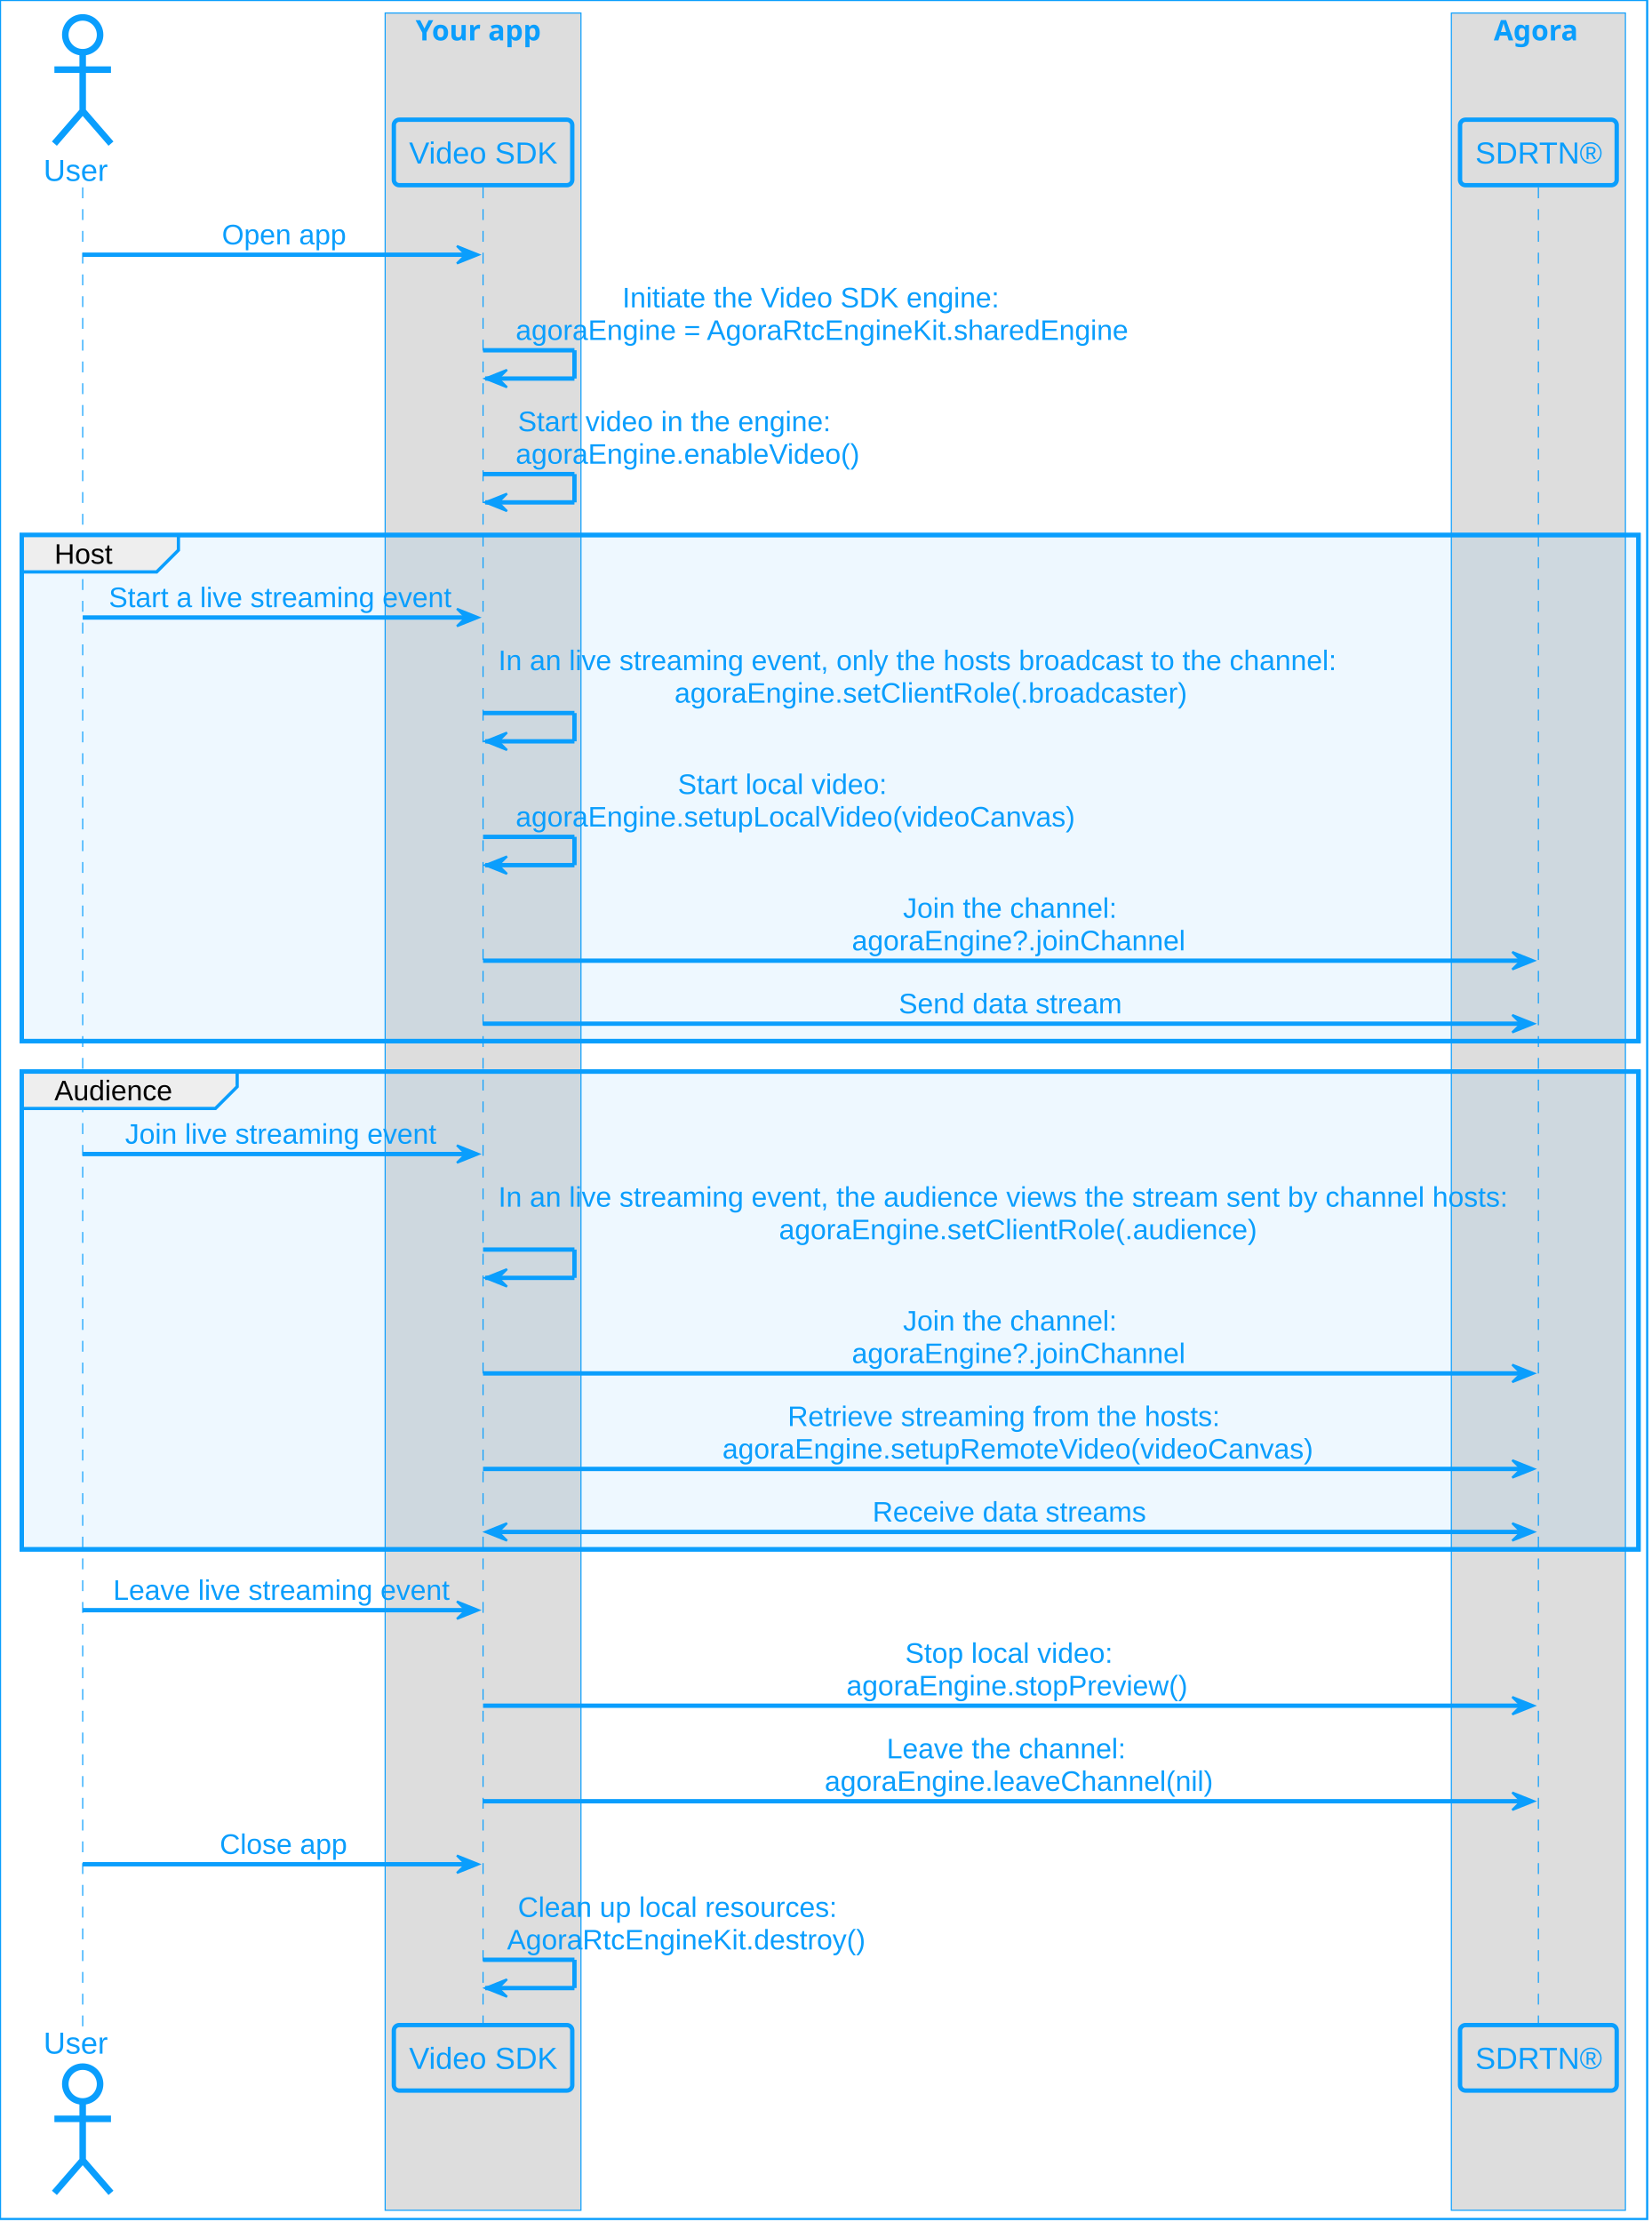
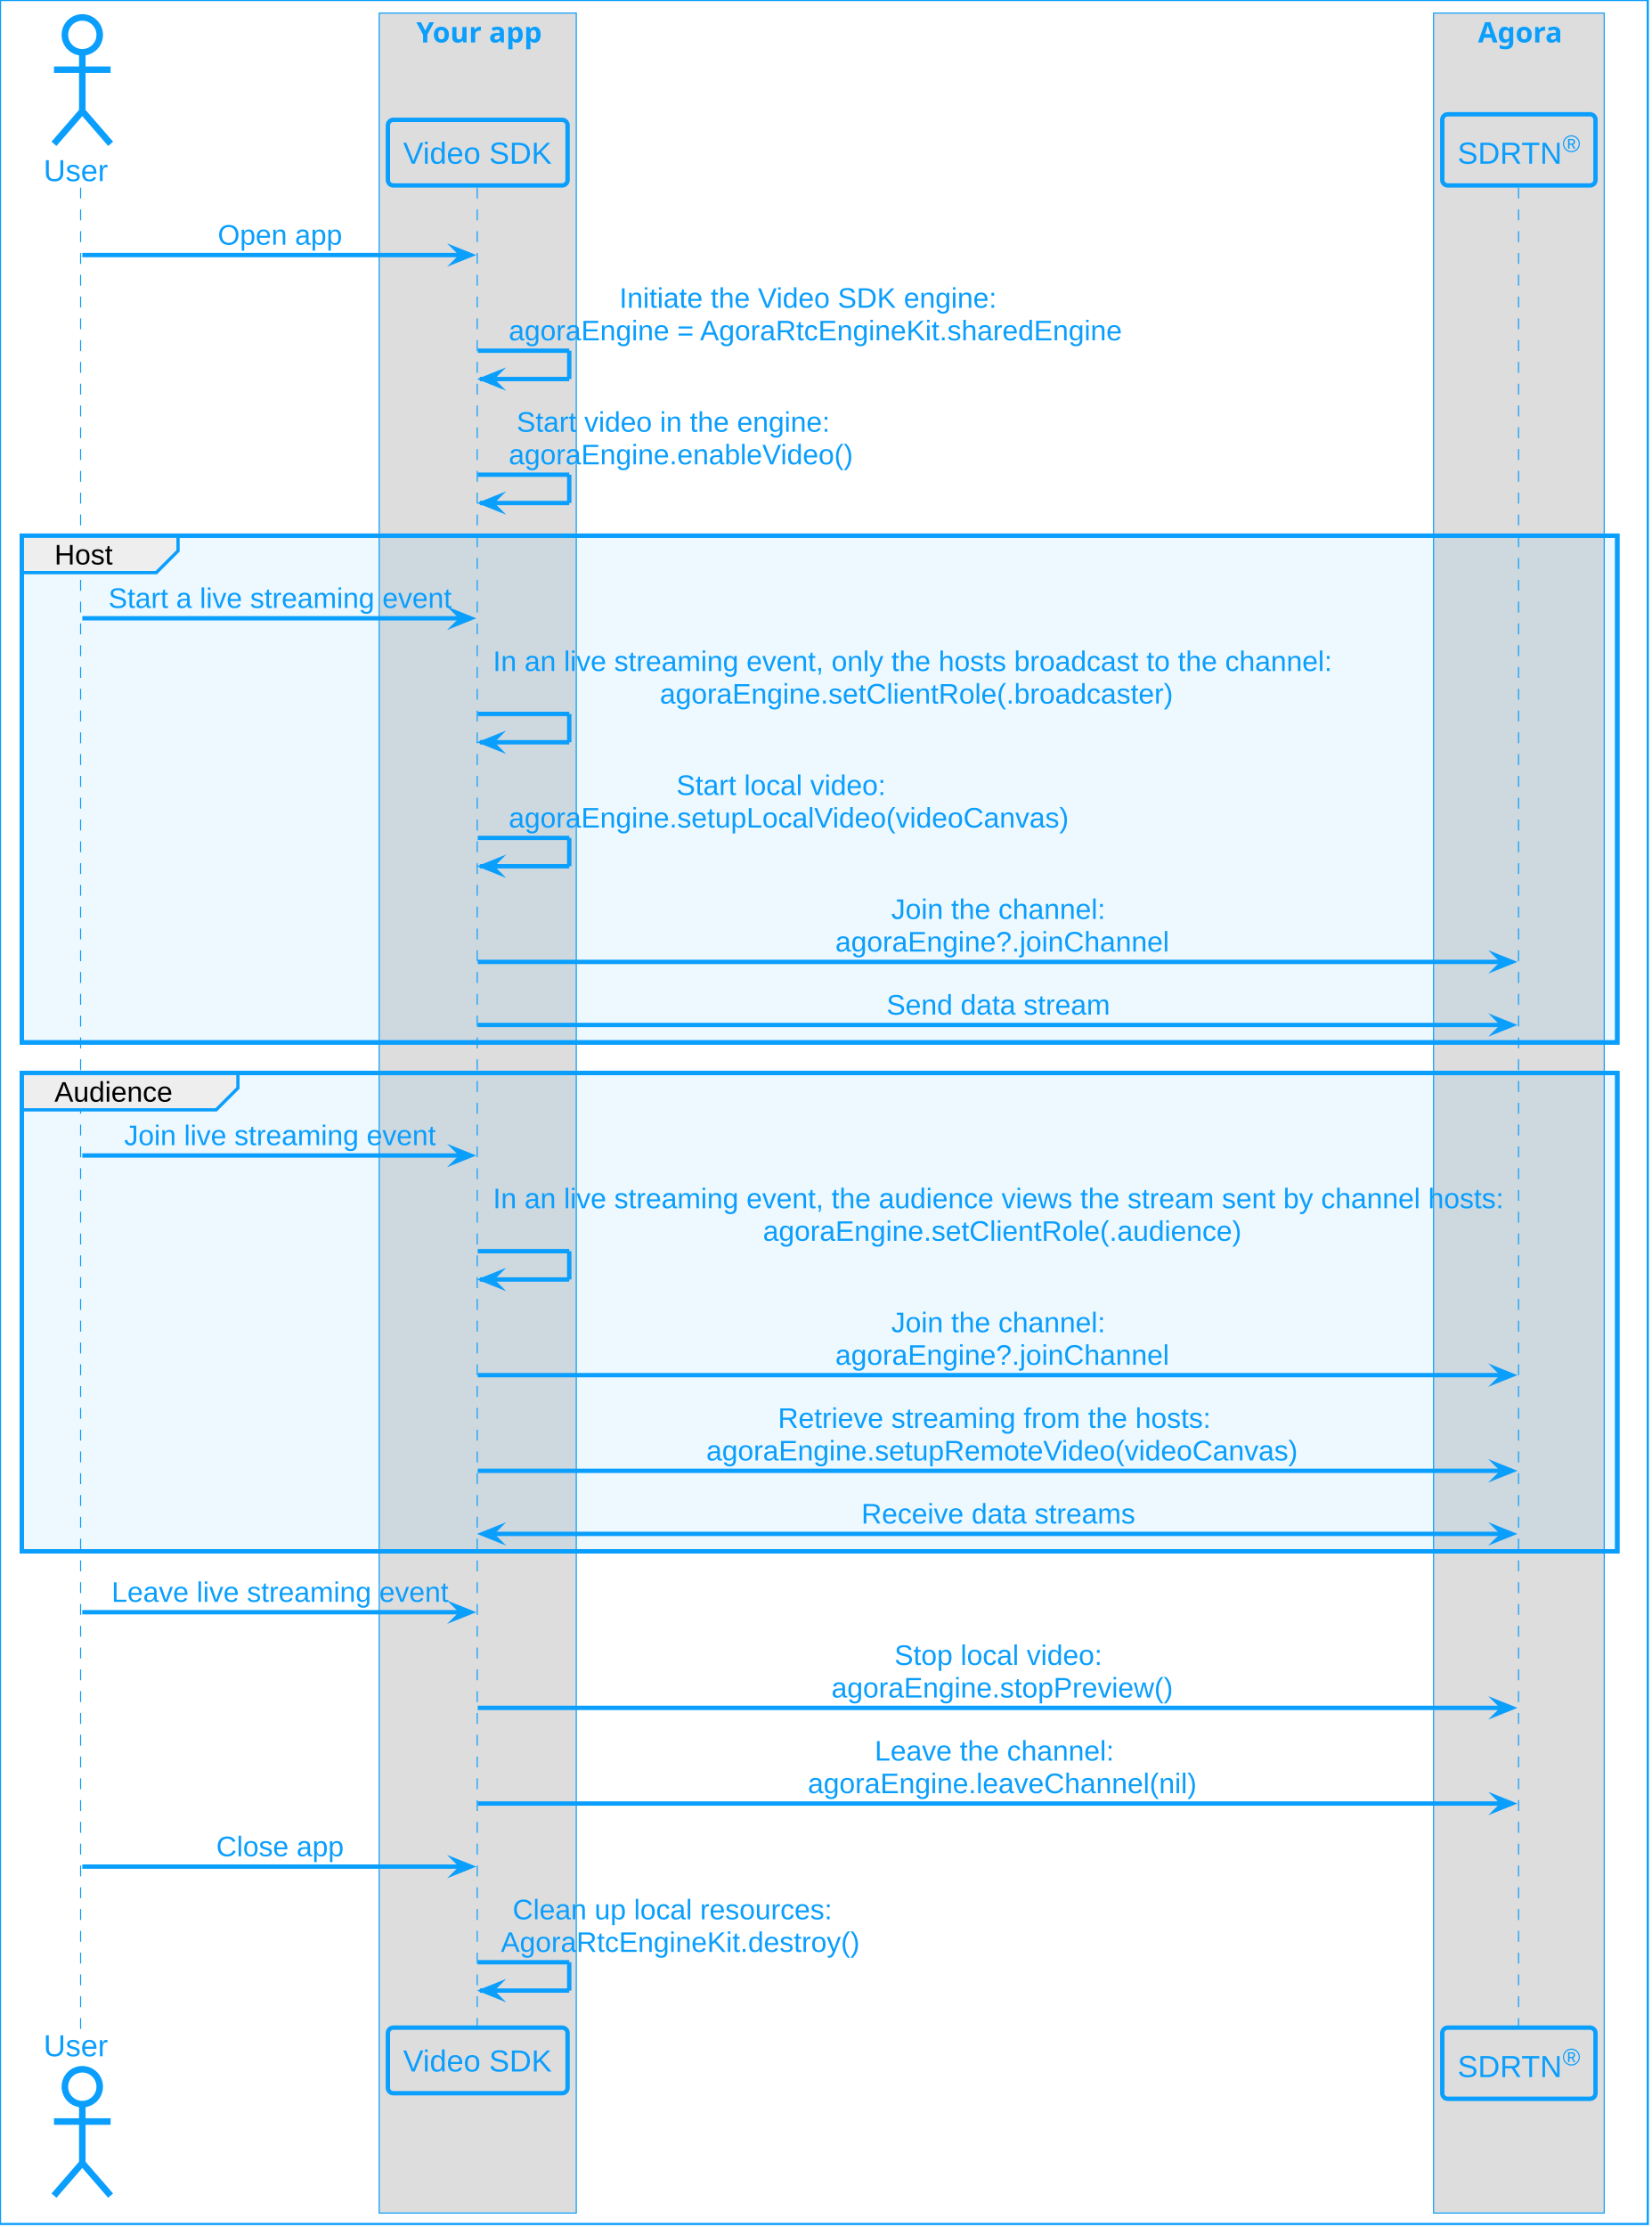
- <svg xmlns="http://www.w3.org/2000/svg" contentStyleType="text/css" height="1021px" preserveAspectRatio="none" style="width:759px;height:1021px;" version="1.1" viewBox="0 0 759 1021" width="759px" zoomAndPan="magnify">
+ <svg xmlns="http://www.w3.org/2000/svg" contentStyleType="text/css" data-diagram-type="SEQUENCE" height="1022px" preserveAspectRatio="none" style="width:758px;height:1022px;" version="1.1" viewBox="0 0 758 1022" width="758px" zoomAndPan="magnify">
  <defs />
  <g>
-     <rect fill="none" height="1019.608" style="stroke:#0A9EFD;stroke-width:1.0;" width="757" x="0" y="0" />
-     <rect fill="#999999" fill-opacity="0.333" height="1009.608" style="stroke:#0A9EFD;stroke-width:0.5;" width="90" x="177" y="6" />
-     <text fill="#0A9EFD" font-family="sans-serif" font-size="13" font-weight="bold" lengthAdjust="spacing" textLength="62" x="191" y="18.568">Your app</text>
-     <rect fill="#999999" fill-opacity="0.333" height="1009.608" style="stroke:#0A9EFD;stroke-width:0.5;" width="80" x="667" y="6" />
-     <text fill="#0A9EFD" font-family="sans-serif" font-size="13" font-weight="bold" lengthAdjust="spacing" textLength="41" x="686.5" y="18.568">Agora</text>
-     <rect fill="#0A9EFD" fill-opacity="0.067" height="232.539" style="stroke:#0A9EFD;stroke-width:2.0;" width="743" x="10" y="245.842" />
-     <rect fill="#0A9EFD" fill-opacity="0.067" height="219.539" style="stroke:#0A9EFD;stroke-width:2.0;" width="743" x="10" y="492.381" />
-     <line style="stroke:#0A9EFD;stroke-width:0.5;stroke-dasharray:5.0,5.0;" x1="38" x2="38" y1="86.099" y2="931.509" />
-     <line style="stroke:#0A9EFD;stroke-width:0.5;stroke-dasharray:5.0,5.0;" x1="222" x2="222" y1="86.099" y2="931.509" />
-     <line style="stroke:#0A9EFD;stroke-width:0.5;stroke-dasharray:5.0,5.0;" x1="707" x2="707" y1="86.099" y2="931.509" />
-     <text fill="#0A9EFD" font-family="Arial" font-size="14" lengthAdjust="spacing" textLength="30" x="20" y="83.132">User</text>
-     <ellipse cx="38" cy="16" fill="none" rx="8" ry="8" style="stroke:#0A9EFD;stroke-width:3.0;" />
-     <path d="M38,24 L38,51 M25,32 L51,32 M38,51 L25,66 M38,51 L51,66 " fill="none" style="stroke:#0A9EFD;stroke-width:3.0;" />
-     <text fill="#0A9EFD" font-family="Arial" font-size="14" lengthAdjust="spacing" textLength="30" x="20" y="943.641">User</text>
-     <ellipse cx="38" cy="957.608" fill="none" rx="8" ry="8" style="stroke:#0A9EFD;stroke-width:3.0;" />
-     <path d="M38,965.608 L38,992.608 M25,973.608 L51,973.608 M38,992.608 L25,1007.608 M38,992.608 L51,1007.608 " fill="none" style="stroke:#0A9EFD;stroke-width:3.0;" />
-     <rect fill="none" height="30.099" rx="2.5" ry="2.5" style="stroke:#0A9EFD;stroke-width:2.0;" width="82" x="181" y="55" />
-     <text fill="#0A9EFD" font-family="Arial" font-size="14" lengthAdjust="spacing" textLength="68" x="188" y="75.132">Video SDK</text>
-     <rect fill="none" height="30.099" rx="2.5" ry="2.5" style="stroke:#0A9EFD;stroke-width:2.0;" width="82" x="181" y="930.509" />
-     <text fill="#0A9EFD" font-family="Arial" font-size="14" lengthAdjust="spacing" textLength="68" x="188" y="950.641">Video SDK</text>
-     <rect fill="none" height="30.099" rx="2.5" ry="2.5" style="stroke:#0A9EFD;stroke-width:2.0;" width="72" x="671" y="55" />
-     <text fill="#0A9EFD" font-family="Arial" font-size="14" lengthAdjust="spacing" textLength="58" x="678" y="75.132">SDRTN®</text>
-     <rect fill="none" height="30.099" rx="2.5" ry="2.5" style="stroke:#0A9EFD;stroke-width:2.0;" width="72" x="671" y="930.509" />
-     <text fill="#0A9EFD" font-family="Arial" font-size="14" lengthAdjust="spacing" textLength="58" x="678" y="950.641">SDRTN®</text>
-     <polygon fill="#0A9EFD" points="210,113.047,220,117.047,210,121.047,214,117.047" style="stroke:#0A9EFD;stroke-width:1.0;" />
-     <line style="stroke:#0A9EFD;stroke-width:2.0;" x1="38" x2="216" y1="117.047" y2="117.047" />
-     <text fill="#0A9EFD" font-family="Arial" font-size="13" lengthAdjust="spacing" textLength="56" x="102" y="112.293">Open app</text>
-     <line style="stroke:#0A9EFD;stroke-width:2.0;" x1="222" x2="264" y1="160.945" y2="160.945" />
-     <line style="stroke:#0A9EFD;stroke-width:2.0;" x1="264" x2="264" y1="160.945" y2="173.945" />
-     <line style="stroke:#0A9EFD;stroke-width:2.0;" x1="223" x2="264" y1="173.945" y2="173.945" />
-     <polygon fill="#0A9EFD" points="233,169.945,223,173.945,233,177.945,229,173.945" style="stroke:#0A9EFD;stroke-width:1.0;" />
-     <text fill="#0A9EFD" font-family="Arial" font-size="13" lengthAdjust="spacing" textLength="175" x="286" y="141.241">Initiate the Video SDK engine:</text>
-     <text fill="#0A9EFD" font-family="Arial" font-size="13" lengthAdjust="spacing" textLength="281" x="237" y="156.19">agoraEngine = AgoraRtcEngineKit.sharedEngine</text>
-     <line style="stroke:#0A9EFD;stroke-width:2.0;" x1="222" x2="264" y1="217.842" y2="217.842" />
-     <line style="stroke:#0A9EFD;stroke-width:2.0;" x1="264" x2="264" y1="217.842" y2="230.842" />
-     <line style="stroke:#0A9EFD;stroke-width:2.0;" x1="223" x2="264" y1="230.842" y2="230.842" />
-     <polygon fill="#0A9EFD" points="233,226.842,223,230.842,233,234.842,229,230.842" style="stroke:#0A9EFD;stroke-width:1.0;" />
-     <text fill="#0A9EFD" font-family="Arial" font-size="13" lengthAdjust="spacing" textLength="145" x="238" y="198.139">Start video in the engine:</text>
-     <text fill="#0A9EFD" font-family="Arial" font-size="13" lengthAdjust="spacing" textLength="155" x="237" y="213.087">agoraEngine.enableVideo()</text>
-     <path d="M10,245.842 L82,245.842 L82,252.791 L72,262.791 L10,262.791 L10,245.842 " fill="#EEEEEE" style="stroke:#0A9EFD;stroke-width:1.5;" />
-     <rect fill="none" height="232.539" style="stroke:#0A9EFD;stroke-width:2.0;" width="743" x="10" y="245.842" />
-     <text fill="#000000" font-family="Arial" font-size="13" lengthAdjust="spacing" textLength="27" x="25" y="259.036">Host</text>
-     <polygon fill="#0A9EFD" points="210,279.74,220,283.74,210,287.74,214,283.74" style="stroke:#0A9EFD;stroke-width:1.0;" />
-     <line style="stroke:#0A9EFD;stroke-width:2.0;" x1="38" x2="216" y1="283.74" y2="283.74" />
-     <text fill="#0A9EFD" font-family="Arial" font-size="13" lengthAdjust="spacing" textLength="160" x="50" y="278.985">Start a live streaming event</text>
-     <line style="stroke:#0A9EFD;stroke-width:2.0;" x1="222" x2="264" y1="327.637" y2="327.637" />
-     <line style="stroke:#0A9EFD;stroke-width:2.0;" x1="264" x2="264" y1="327.637" y2="340.637" />
-     <line style="stroke:#0A9EFD;stroke-width:2.0;" x1="223" x2="264" y1="340.637" y2="340.637" />
-     <polygon fill="#0A9EFD" points="233,336.637,223,340.637,233,344.637,229,340.637" style="stroke:#0A9EFD;stroke-width:1.0;" />
-     <text fill="#0A9EFD" font-family="Arial" font-size="13" lengthAdjust="spacing" textLength="391" x="229" y="307.934">In an live streaming event, only the hosts broadcast to the channel:</text>
-     <text fill="#0A9EFD" font-family="Arial" font-size="13" lengthAdjust="spacing" textLength="233" x="310" y="322.882">agoraEngine.setClientRole(.broadcaster)</text>
-     <line style="stroke:#0A9EFD;stroke-width:2.0;" x1="222" x2="264" y1="384.535" y2="384.535" />
-     <line style="stroke:#0A9EFD;stroke-width:2.0;" x1="264" x2="264" y1="384.535" y2="397.535" />
-     <line style="stroke:#0A9EFD;stroke-width:2.0;" x1="223" x2="264" y1="397.535" y2="397.535" />
-     <polygon fill="#0A9EFD" points="233,393.535,223,397.535,233,401.535,229,397.535" style="stroke:#0A9EFD;stroke-width:1.0;" />
-     <text fill="#0A9EFD" font-family="Arial" font-size="13" lengthAdjust="spacing" textLength="98" x="311.5" y="364.831">Start local video:</text>
-     <text fill="#0A9EFD" font-family="Arial" font-size="13" lengthAdjust="spacing" textLength="255" x="237" y="379.78">agoraEngine.setupLocalVideo(videoCanvas)</text>
-     <polygon fill="#0A9EFD" points="695,437.432,705,441.432,695,445.432,699,441.432" style="stroke:#0A9EFD;stroke-width:1.0;" />
-     <line style="stroke:#0A9EFD;stroke-width:2.0;" x1="222" x2="701" y1="441.432" y2="441.432" />
-     <text fill="#0A9EFD" font-family="Arial" font-size="13" lengthAdjust="spacing" textLength="99" x="415" y="421.728">Join the channel:</text>
-     <text fill="#0A9EFD" font-family="Arial" font-size="13" lengthAdjust="spacing" textLength="150" x="391.5" y="436.677">agoraEngine?.joinChannel</text>
-     <polygon fill="#0A9EFD" points="695,466.381,705,470.381,695,474.381,699,470.381" style="stroke:#0A9EFD;stroke-width:1.0;" />
-     <line style="stroke:#0A9EFD;stroke-width:2.0;" x1="222" x2="701" y1="470.381" y2="470.381" />
-     <text fill="#0A9EFD" font-family="Arial" font-size="13" lengthAdjust="spacing" textLength="103" x="413" y="465.626">Send data stream</text>
-     <path d="M10,492.381 L109,492.381 L109,499.33 L99,509.33 L10,509.33 L10,492.381 " fill="#EEEEEE" style="stroke:#0A9EFD;stroke-width:1.5;" />
-     <rect fill="none" height="219.539" style="stroke:#0A9EFD;stroke-width:2.0;" width="743" x="10" y="492.381" />
-     <text fill="#000000" font-family="Arial" font-size="13" lengthAdjust="spacing" textLength="54" x="25" y="505.575">Audience</text>
-     <polygon fill="#0A9EFD" points="210,526.278,220,530.278,210,534.278,214,530.278" style="stroke:#0A9EFD;stroke-width:1.0;" />
-     <line style="stroke:#0A9EFD;stroke-width:2.0;" x1="38" x2="216" y1="530.278" y2="530.278" />
-     <text fill="#0A9EFD" font-family="Arial" font-size="13" lengthAdjust="spacing" textLength="145" x="57.5" y="525.523">Join live streaming event</text>
-     <line style="stroke:#0A9EFD;stroke-width:2.0;" x1="222" x2="264" y1="574.176" y2="574.176" />
-     <line style="stroke:#0A9EFD;stroke-width:2.0;" x1="264" x2="264" y1="574.176" y2="587.176" />
-     <line style="stroke:#0A9EFD;stroke-width:2.0;" x1="223" x2="264" y1="587.176" y2="587.176" />
-     <polygon fill="#0A9EFD" points="233,583.176,223,587.176,233,591.176,229,587.176" style="stroke:#0A9EFD;stroke-width:1.0;" />
-     <text fill="#0A9EFD" font-family="Arial" font-size="13" lengthAdjust="spacing" textLength="471" x="229" y="554.472">In an live streaming event, the audience views the stream sent by channel hosts:</text>
-     <text fill="#0A9EFD" font-family="Arial" font-size="13" lengthAdjust="spacing" textLength="217" x="358" y="569.421">agoraEngine.setClientRole(.audience)</text>
-     <polygon fill="#0A9EFD" points="695,627.073,705,631.073,695,635.073,699,631.073" style="stroke:#0A9EFD;stroke-width:1.0;" />
-     <line style="stroke:#0A9EFD;stroke-width:2.0;" x1="222" x2="701" y1="631.073" y2="631.073" />
-     <text fill="#0A9EFD" font-family="Arial" font-size="13" lengthAdjust="spacing" textLength="99" x="415" y="611.37">Join the channel:</text>
-     <text fill="#0A9EFD" font-family="Arial" font-size="13" lengthAdjust="spacing" textLength="150" x="391.5" y="626.318">agoraEngine?.joinChannel</text>
-     <polygon fill="#0A9EFD" points="695,670.971,705,674.971,695,678.971,699,674.971" style="stroke:#0A9EFD;stroke-width:1.0;" />
-     <line style="stroke:#0A9EFD;stroke-width:2.0;" x1="222" x2="701" y1="674.971" y2="674.971" />
-     <text fill="#0A9EFD" font-family="Arial" font-size="13" lengthAdjust="spacing" textLength="201" x="362" y="655.267">Retrieve streaming from the hosts:</text>
-     <text fill="#0A9EFD" font-family="Arial" font-size="13" lengthAdjust="spacing" textLength="269" x="332" y="670.216">agoraEngine.setupRemoteVideo(videoCanvas)</text>
-     <polygon fill="#0A9EFD" points="233,699.919,223,703.919,233,707.919,229,703.919" style="stroke:#0A9EFD;stroke-width:1.0;" />
-     <polygon fill="#0A9EFD" points="695,699.919,705,703.919,695,707.919,699,703.919" style="stroke:#0A9EFD;stroke-width:1.0;" />
-     <line style="stroke:#0A9EFD;stroke-width:2.0;" x1="227" x2="701" y1="703.919" y2="703.919" />
-     <text fill="#0A9EFD" font-family="Arial" font-size="13" lengthAdjust="spacing" textLength="127" x="401" y="699.165">Receive data streams</text>
-     <polygon fill="#0A9EFD" points="210,735.868,220,739.868,210,743.868,214,739.868" style="stroke:#0A9EFD;stroke-width:1.0;" />
-     <line style="stroke:#0A9EFD;stroke-width:2.0;" x1="38" x2="216" y1="739.868" y2="739.868" />
-     <text fill="#0A9EFD" font-family="Arial" font-size="13" lengthAdjust="spacing" textLength="156" x="52" y="735.113">Leave live streaming event</text>
-     <polygon fill="#0A9EFD" points="695,779.766,705,783.766,695,787.766,699,783.766" style="stroke:#0A9EFD;stroke-width:1.0;" />
-     <line style="stroke:#0A9EFD;stroke-width:2.0;" x1="222" x2="701" y1="783.766" y2="783.766" />
-     <text fill="#0A9EFD" font-family="Arial" font-size="13" lengthAdjust="spacing" textLength="97" x="416" y="764.062">Stop local video:</text>
-     <text fill="#0A9EFD" font-family="Arial" font-size="13" lengthAdjust="spacing" textLength="155" x="389" y="779.011">agoraEngine.stopPreview()</text>
-     <polygon fill="#0A9EFD" points="695,823.663,705,827.663,695,831.663,699,827.663" style="stroke:#0A9EFD;stroke-width:1.0;" />
-     <line style="stroke:#0A9EFD;stroke-width:2.0;" x1="222" x2="701" y1="827.663" y2="827.663" />
-     <text fill="#0A9EFD" font-family="Arial" font-size="13" lengthAdjust="spacing" textLength="110" x="407.5" y="807.96">Leave the channel:</text>
-     <text fill="#0A9EFD" font-family="Arial" font-size="13" lengthAdjust="spacing" textLength="175" x="379" y="822.908">agoraEngine.leaveChannel(nil)</text>
-     <polygon fill="#0A9EFD" points="210,852.612,220,856.612,210,860.612,214,856.612" style="stroke:#0A9EFD;stroke-width:1.0;" />
-     <line style="stroke:#0A9EFD;stroke-width:2.0;" x1="38" x2="216" y1="856.612" y2="856.612" />
-     <text fill="#0A9EFD" font-family="Arial" font-size="13" lengthAdjust="spacing" textLength="58" x="101" y="851.857">Close app</text>
-     <line style="stroke:#0A9EFD;stroke-width:2.0;" x1="222" x2="264" y1="900.509" y2="900.509" />
-     <line style="stroke:#0A9EFD;stroke-width:2.0;" x1="264" x2="264" y1="900.509" y2="913.509" />
-     <line style="stroke:#0A9EFD;stroke-width:2.0;" x1="223" x2="264" y1="913.509" y2="913.509" />
-     <polygon fill="#0A9EFD" points="233,909.509,223,913.509,233,917.509,229,913.509" style="stroke:#0A9EFD;stroke-width:1.0;" />
-     <text fill="#0A9EFD" font-family="Arial" font-size="13" lengthAdjust="spacing" textLength="147" x="238" y="880.806">Clean up local resources:</text>
-     <text fill="#0A9EFD" font-family="Arial" font-size="13" lengthAdjust="spacing" textLength="165" x="233" y="895.754">AgoraRtcEngineKit.destroy()</text>
+     <rect fill="none" height="1020.608" style="stroke:#0A9EFD;stroke-width:1;" width="756.384" x="0" y="0" />
+     <rect fill="#999999" fill-opacity="0.333" height="1009.608" style="stroke:#0A9EFD;stroke-width:0.5;" width="90.482" x="174.055" y="6" />
+     <text fill="#0A9EFD" font-family="sans-serif" font-size="13" font-weight="700" lengthAdjust="spacing" textLength="56.335" x="191.129" y="19.495">Your app</text>
+     <rect fill="#999999" fill-opacity="0.333" height="1009.608" style="stroke:#0A9EFD;stroke-width:0.5;" width="78.326" x="658.058" y="6" />
+     <text fill="#0A9EFD" font-family="sans-serif" font-size="13" font-weight="700" lengthAdjust="spacing" textLength="37.559" x="678.442" y="19.495">Agora</text>
+     <rect fill="#0A9EFD" fill-opacity="0.067" height="232.539" style="stroke:#0A9EFD;stroke-width:2;" width="732.384" x="10" y="245.842" />
+     <rect fill="#0A9EFD" fill-opacity="0.067" height="219.539" style="stroke:#0A9EFD;stroke-width:2;" width="732.384" x="10" y="492.381" />
+     <g class="participant-lifeline" data-entity-uid="part1" data-qualified-name="USR" data-source-line="5" id="part1-lifeline">
+       <g>
+         <rect fill="#000000" fill-opacity="0" height="845.411" width="8" x="33.779" y="86.099" />
+         <line style="stroke:#0A9EFD;stroke-width:0.5;stroke-dasharray:5,5;" x1="37" x2="37" y1="86.099" y2="931.509" />
+       </g>
+     </g>
+     <g class="participant-lifeline" data-entity-uid="part2" data-qualified-name="APP" data-source-line="9" id="part2-lifeline">
+       <g>
+         <rect fill="#000000" fill-opacity="0" height="845.411" width="8" x="215.296" y="86.099" />
+         <line style="stroke:#0A9EFD;stroke-width:0.5;stroke-dasharray:5,5;" x1="219.055" x2="219.055" y1="86.099" y2="931.509" />
+       </g>
+     </g>
+     <g class="participant-lifeline" data-entity-uid="part3" data-qualified-name="API" data-source-line="15" id="part3-lifeline">
+       <g>
+         <rect fill="#000000" fill-opacity="0" height="845.411" width="8" x="693.221" y="86.099" />
+         <line style="stroke:#0A9EFD;stroke-width:0.5;stroke-dasharray:5,5;" x1="697.058" x2="697.058" y1="86.099" y2="931.509" />
+       </g>
+     </g>
+     <g class="participant participant-head" data-entity-uid="part1" data-qualified-name="USR" data-source-line="5" id="part1-head">
+       <text fill="#0A9EFD" font-family="Arial" font-size="14" lengthAdjust="spacing" textLength="29.559" x="20" y="83.132">User</text>
+       <ellipse cx="37.779" cy="16" fill="none" rx="8" ry="8" style="stroke:#0A9EFD;stroke-width:3;" />
+       <path d="M37.779,24 L37.779,51 M24.779,32 L50.779,32 M37.779,51 L24.779,66 M37.779,51 L50.779,66" fill="none" style="stroke:#0A9EFD;stroke-width:3;" />
+     </g>
+     <g class="participant participant-tail" data-entity-uid="part1" data-qualified-name="USR" data-source-line="5" id="part1-tail">
+       <text fill="#0A9EFD" font-family="Arial" font-size="14" lengthAdjust="spacing" textLength="29.559" x="20" y="943.641">User</text>
+       <ellipse cx="37.779" cy="957.608" fill="none" rx="8" ry="8" style="stroke:#0A9EFD;stroke-width:3;" />
+       <path d="M37.779,965.608 L37.779,992.608 M24.779,973.608 L50.779,973.608 M37.779,992.608 L24.779,1007.608 M37.779,992.608 L50.779,1007.608" fill="none" style="stroke:#0A9EFD;stroke-width:3;" />
+     </g>
+     <g class="participant participant-head" data-entity-uid="part2" data-qualified-name="APP" data-source-line="9" id="part2-head">
+       <rect fill="none" height="30.099" rx="2.5" ry="2.5" style="stroke:#0A9EFD;stroke-width:2;" width="82.482" x="178.055" y="55" />
+       <text fill="#0A9EFD" font-family="Arial" font-size="14" lengthAdjust="spacing" textLength="68.482" x="185.055" y="75.132">Video SDK</text>
+     </g>
+     <g class="participant participant-tail" data-entity-uid="part2" data-qualified-name="APP" data-source-line="9" id="part2-tail">
+       <rect fill="none" height="30.099" rx="2.5" ry="2.5" style="stroke:#0A9EFD;stroke-width:2;" width="82.482" x="178.055" y="930.509" />
+       <text fill="#0A9EFD" font-family="Arial" font-size="14" lengthAdjust="spacing" textLength="68.482" x="185.055" y="950.641">Video SDK</text>
+     </g>
+     <g class="participant participant-head" data-entity-uid="part3" data-qualified-name="API" data-source-line="15" id="part3-head">
+       <rect fill="none" height="32.649" rx="2.5" ry="2.5" style="stroke:#0A9EFD;stroke-width:2;" width="70.326" x="662.058" y="52.45" />
+       <text fill="#0A9EFD" font-family="Arial" font-size="14" lengthAdjust="spacing" textLength="48.221" x="669.058" y="75.132">SDRTN</text>
+       <text fill="#0A9EFD" font-family="Arial" font-size="11" lengthAdjust="spacing" textLength="8.105" x="717.279" y="69.768">®</text>
+     </g>
+     <g class="participant participant-tail" data-entity-uid="part3" data-qualified-name="API" data-source-line="15" id="part3-tail">
+       <rect fill="none" height="32.649" rx="2.5" ry="2.5" style="stroke:#0A9EFD;stroke-width:2;" width="70.326" x="662.058" y="930.509" />
+       <text fill="#0A9EFD" font-family="Arial" font-size="14" lengthAdjust="spacing" textLength="48.221" x="669.058" y="953.191">SDRTN</text>
+       <text fill="#0A9EFD" font-family="Arial" font-size="11" lengthAdjust="spacing" textLength="8.105" x="717.279" y="947.827">®</text>
+     </g>
+     <g class="message" data-entity-1="part1" data-entity-2="part2" data-source-line="19" id="msg1">
+       <polygon fill="#0A9EFD" points="207.296,113.047,217.296,117.047,207.296,121.047,211.296,117.047" style="stroke:#0A9EFD;stroke-width:1;stroke-linejoin:miter;stroke-miterlimit:10;" />
+       <line style="stroke:#0A9EFD;stroke-width:2;" x1="37.779" x2="213.296" y1="117.047" y2="117.047" />
+       <text fill="#0A9EFD" font-family="Arial" font-size="13" lengthAdjust="spacing" textLength="57.103" x="99.986" y="112.293">Open app</text>
+     </g>
+     <g class="message" data-entity-1="part2" data-entity-2="part2" data-source-line="20" id="msg2">
+       <line style="stroke:#0A9EFD;stroke-width:2;" x1="219.296" x2="261.296" y1="160.945" y2="160.945" />
+       <line style="stroke:#0A9EFD;stroke-width:2;" x1="261.296" x2="261.296" y1="160.945" y2="173.945" />
+       <line style="stroke:#0A9EFD;stroke-width:2;" x1="220.296" x2="261.296" y1="173.945" y2="173.945" />
+       <polygon fill="#0A9EFD" points="230.296,169.945,220.296,173.945,230.296,177.945,226.296,173.945" style="stroke:#0A9EFD;stroke-width:1;stroke-linejoin:miter;stroke-miterlimit:10;" />
+       <text fill="#0A9EFD" font-family="Arial" font-size="13" lengthAdjust="spacing" textLength="173.45" x="284.295" y="141.241">Initiate the Video SDK engine:</text>
+       <text fill="#0A9EFD" font-family="Arial" font-size="13" lengthAdjust="spacing" textLength="282.223" x="233.52" y="156.19">agoraEngine = AgoraRtcEngineKit.sharedEngine</text>
+     </g>
+     <g class="message" data-entity-1="part2" data-entity-2="part2" data-source-line="21" id="msg3">
+       <line style="stroke:#0A9EFD;stroke-width:2;" x1="219.296" x2="261.296" y1="217.842" y2="217.842" />
+       <line style="stroke:#0A9EFD;stroke-width:2;" x1="261.296" x2="261.296" y1="217.842" y2="230.842" />
+       <line style="stroke:#0A9EFD;stroke-width:2;" x1="220.296" x2="261.296" y1="230.842" y2="230.842" />
+       <polygon fill="#0A9EFD" points="230.296,226.842,220.296,230.842,230.296,234.842,226.296,230.842" style="stroke:#0A9EFD;stroke-width:1;stroke-linejoin:miter;stroke-miterlimit:10;" />
+       <text fill="#0A9EFD" font-family="Arial" font-size="13" lengthAdjust="spacing" textLength="143.819" x="237.141" y="198.139">Start video in the engine:</text>
+       <text fill="#0A9EFD" font-family="Arial" font-size="13" lengthAdjust="spacing" textLength="158.285" x="233.52" y="213.087">agoraEngine.enableVideo()</text>
+     </g>
+     <path d="M10,245.842 L81.73,245.842 L81.73,252.791 L71.73,262.791 L10,262.791 L10,245.842" fill="#EEEEEE" style="stroke:#0A9EFD;stroke-width:1.5;" />
+     <rect fill="none" height="232.539" style="stroke:#0A9EFD;stroke-width:2;" width="732.384" x="10" y="245.842" />
+     <text fill="#000000" font-family="Arial" font-size="13" lengthAdjust="spacing" textLength="26.73" x="25" y="259.036">Host</text>
+     <g class="message" data-entity-1="part1" data-entity-2="part2" data-source-line="24" id="msg4">
+       <polygon fill="#0A9EFD" points="207.296,279.74,217.296,283.74,207.296,287.74,211.296,283.74" style="stroke:#0A9EFD;stroke-width:1;stroke-linejoin:miter;stroke-miterlimit:10;" />
+       <line style="stroke:#0A9EFD;stroke-width:2;" x1="37.779" x2="213.296" y1="283.74" y2="283.74" />
+       <text fill="#0A9EFD" font-family="Arial" font-size="13" lengthAdjust="spacing" textLength="157.517" x="49.779" y="278.985">Start a live streaming event</text>
+     </g>
+     <g class="message" data-entity-1="part2" data-entity-2="part2" data-source-line="25" id="msg5">
+       <line style="stroke:#0A9EFD;stroke-width:2;" x1="219.296" x2="261.296" y1="327.637" y2="327.637" />
+       <line style="stroke:#0A9EFD;stroke-width:2;" x1="261.296" x2="261.296" y1="327.637" y2="340.637" />
+       <line style="stroke:#0A9EFD;stroke-width:2;" x1="220.296" x2="261.296" y1="340.637" y2="340.637" />
+       <polygon fill="#0A9EFD" points="230.296,336.637,220.296,340.637,230.296,344.637,226.296,340.637" style="stroke:#0A9EFD;stroke-width:1;stroke-linejoin:miter;stroke-miterlimit:10;" />
+       <text fill="#0A9EFD" font-family="Arial" font-size="13" lengthAdjust="spacing" textLength="385.176" x="226.296" y="307.934">In an live streaming event, only the hosts broadcast to the channel:</text>
+       <text fill="#0A9EFD" font-family="Arial" font-size="13" lengthAdjust="spacing" textLength="235.574" x="302.903" y="322.882">agoraEngine.setClientRole(.broadcaster)</text>
+     </g>
+     <g class="message" data-entity-1="part2" data-entity-2="part2" data-source-line="26" id="msg6">
+       <line style="stroke:#0A9EFD;stroke-width:2;" x1="219.296" x2="261.296" y1="384.535" y2="384.535" />
+       <line style="stroke:#0A9EFD;stroke-width:2;" x1="261.296" x2="261.296" y1="384.535" y2="397.535" />
+       <line style="stroke:#0A9EFD;stroke-width:2;" x1="220.296" x2="261.296" y1="397.535" y2="397.535" />
+       <polygon fill="#0A9EFD" points="230.296,393.535,220.296,397.535,230.296,401.535,226.296,397.535" style="stroke:#0A9EFD;stroke-width:1;stroke-linejoin:miter;stroke-miterlimit:10;" />
+       <text fill="#0A9EFD" font-family="Arial" font-size="13" lengthAdjust="spacing" textLength="96.103" x="310.498" y="364.831">Start local video:</text>
+       <text fill="#0A9EFD" font-family="Arial" font-size="13" lengthAdjust="spacing" textLength="257.283" x="233.52" y="379.78">agoraEngine.setupLocalVideo(videoCanvas)</text>
+     </g>
+     <g class="message" data-entity-1="part2" data-entity-2="part3" data-source-line="27" id="msg7">
+       <polygon fill="#0A9EFD" points="685.221,437.432,695.221,441.432,685.221,445.432,689.221,441.432" style="stroke:#0A9EFD;stroke-width:1;stroke-linejoin:miter;stroke-miterlimit:10;" />
+       <line style="stroke:#0A9EFD;stroke-width:2;" x1="219.296" x2="691.221" y1="441.432" y2="441.432" />
+       <text fill="#0A9EFD" font-family="Arial" font-size="13" lengthAdjust="spacing" textLength="98.293" x="409.112" y="421.728">Join the channel:</text>
+       <text fill="#0A9EFD" font-family="Arial" font-size="13" lengthAdjust="spacing" textLength="153.232" x="383.449" y="436.677">agoraEngine?.joinChannel</text>
+     </g>
+     <g class="message" data-entity-1="part2" data-entity-2="part3" data-source-line="28" id="msg8">
+       <polygon fill="#0A9EFD" points="685.221,466.381,695.221,470.381,685.221,474.381,689.221,470.381" style="stroke:#0A9EFD;stroke-width:1;stroke-linejoin:miter;stroke-miterlimit:10;" />
+       <line style="stroke:#0A9EFD;stroke-width:2;" x1="219.296" x2="691.221" y1="470.381" y2="470.381" />
+       <text fill="#0A9EFD" font-family="Arial" font-size="13" lengthAdjust="spacing" textLength="102.616" x="406.951" y="465.626">Send data stream</text>
+     </g>
+     <path d="M10,492.381 L109.209,492.381 L109.209,499.33 L99.209,509.33 L10,509.33 L10,492.381" fill="#EEEEEE" style="stroke:#0A9EFD;stroke-width:1.5;" />
+     <rect fill="none" height="219.539" style="stroke:#0A9EFD;stroke-width:2;" width="732.384" x="10" y="492.381" />
+     <text fill="#000000" font-family="Arial" font-size="13" lengthAdjust="spacing" textLength="54.209" x="25" y="505.575">Audience</text>
+     <g class="message" data-entity-1="part1" data-entity-2="part2" data-source-line="32" id="msg9">
+       <polygon fill="#0A9EFD" points="207.296,526.278,217.296,530.278,207.296,534.278,211.296,530.278" style="stroke:#0A9EFD;stroke-width:1;stroke-linejoin:miter;stroke-miterlimit:10;" />
+       <line style="stroke:#0A9EFD;stroke-width:2;" x1="37.779" x2="213.296" y1="530.278" y2="530.278" />
+       <text fill="#0A9EFD" font-family="Arial" font-size="13" lengthAdjust="spacing" textLength="143.07" x="57.003" y="525.523">Join live streaming event</text>
+     </g>
+     <g class="message" data-entity-1="part2" data-entity-2="part2" data-source-line="33" id="msg10">
+       <line style="stroke:#0A9EFD;stroke-width:2;" x1="219.296" x2="261.296" y1="574.176" y2="574.176" />
+       <line style="stroke:#0A9EFD;stroke-width:2;" x1="261.296" x2="261.296" y1="574.176" y2="587.176" />
+       <line style="stroke:#0A9EFD;stroke-width:2;" x1="220.296" x2="261.296" y1="587.176" y2="587.176" />
+       <polygon fill="#0A9EFD" points="230.296,583.176,220.296,587.176,230.296,591.176,226.296,587.176" style="stroke:#0A9EFD;stroke-width:1;stroke-linejoin:miter;stroke-miterlimit:10;" />
+       <text fill="#0A9EFD" font-family="Arial" font-size="13" lengthAdjust="spacing" textLength="463.925" x="226.296" y="554.472">In an live streaming event, the audience views the stream sent by channel hosts:</text>
+       <text fill="#0A9EFD" font-family="Arial" font-size="13" lengthAdjust="spacing" textLength="219.692" x="350.219" y="569.421">agoraEngine.setClientRole(.audience)</text>
+     </g>
+     <g class="message" data-entity-1="part2" data-entity-2="part3" data-source-line="34" id="msg11">
+       <polygon fill="#0A9EFD" points="685.221,627.073,695.221,631.073,685.221,635.073,689.221,631.073" style="stroke:#0A9EFD;stroke-width:1;stroke-linejoin:miter;stroke-miterlimit:10;" />
+       <line style="stroke:#0A9EFD;stroke-width:2;" x1="219.296" x2="691.221" y1="631.073" y2="631.073" />
+       <text fill="#0A9EFD" font-family="Arial" font-size="13" lengthAdjust="spacing" textLength="98.293" x="409.112" y="611.37">Join the channel:</text>
+       <text fill="#0A9EFD" font-family="Arial" font-size="13" lengthAdjust="spacing" textLength="153.232" x="383.449" y="626.318">agoraEngine?.joinChannel</text>
+     </g>
+     <g class="message" data-entity-1="part2" data-entity-2="part3" data-source-line="35" id="msg12">
+       <polygon fill="#0A9EFD" points="685.221,670.971,695.221,674.971,685.221,678.971,689.221,674.971" style="stroke:#0A9EFD;stroke-width:1;stroke-linejoin:miter;stroke-miterlimit:10;" />
+       <line style="stroke:#0A9EFD;stroke-width:2;" x1="219.296" x2="691.221" y1="674.971" y2="674.971" />
+       <text fill="#0A9EFD" font-family="Arial" font-size="13" lengthAdjust="spacing" textLength="198.688" x="357.109" y="655.267">Retrieve streaming from the hosts:</text>
+       <text fill="#0A9EFD" font-family="Arial" font-size="13" lengthAdjust="spacing" textLength="271.724" x="324.203" y="670.216">agoraEngine.setupRemoteVideo(videoCanvas)</text>
+     </g>
+     <g class="message" data-entity-1="part3" data-entity-2="part2" data-source-line="36" id="msg13">
+       <polygon fill="#0A9EFD" points="230.296,699.919,220.296,703.919,230.296,707.919,226.296,703.919" style="stroke:#0A9EFD;stroke-width:1;stroke-linejoin:miter;stroke-miterlimit:10;" />
+       <polygon fill="#0A9EFD" points="685.221,699.919,695.221,703.919,685.221,707.919,689.221,703.919" style="stroke:#0A9EFD;stroke-width:1;stroke-linejoin:miter;stroke-miterlimit:10;" />
+       <line style="stroke:#0A9EFD;stroke-width:2;" x1="224.296" x2="691.221" y1="703.919" y2="703.919" />
+       <text fill="#0A9EFD" font-family="Arial" font-size="13" lengthAdjust="spacing" textLength="125.722" x="395.398" y="699.165">Receive data streams</text>
+     </g>
+     <g class="message" data-entity-1="part1" data-entity-2="part2" data-source-line="40" id="msg14">
+       <polygon fill="#0A9EFD" points="207.296,735.868,217.296,739.868,207.296,743.868,211.296,739.868" style="stroke:#0A9EFD;stroke-width:1;stroke-linejoin:miter;stroke-miterlimit:10;" />
+       <line style="stroke:#0A9EFD;stroke-width:2;" x1="37.779" x2="213.296" y1="739.868" y2="739.868" />
+       <text fill="#0A9EFD" font-family="Arial" font-size="13" lengthAdjust="spacing" textLength="154.642" x="51.217" y="735.113">Leave live streaming event</text>
+     </g>
+     <g class="message" data-entity-1="part2" data-entity-2="part3" data-source-line="41" id="msg15">
+       <polygon fill="#0A9EFD" points="685.221,779.766,695.221,783.766,685.221,787.766,689.221,783.766" style="stroke:#0A9EFD;stroke-width:1;stroke-linejoin:miter;stroke-miterlimit:10;" />
+       <line style="stroke:#0A9EFD;stroke-width:2;" x1="219.296" x2="691.221" y1="783.766" y2="783.766" />
+       <text fill="#0A9EFD" font-family="Arial" font-size="13" lengthAdjust="spacing" textLength="95.393" x="410.562" y="764.062">Stop local video:</text>
+       <text fill="#0A9EFD" font-family="Arial" font-size="13" lengthAdjust="spacing" textLength="156.806" x="381.662" y="779.011">agoraEngine.stopPreview()</text>
+     </g>
+     <g class="message" data-entity-1="part2" data-entity-2="part3" data-source-line="42" id="msg16">
+       <polygon fill="#0A9EFD" points="685.221,823.663,695.221,827.663,685.221,831.663,689.221,827.663" style="stroke:#0A9EFD;stroke-width:1;stroke-linejoin:miter;stroke-miterlimit:10;" />
+       <line style="stroke:#0A9EFD;stroke-width:2;" x1="219.296" x2="691.221" y1="827.663" y2="827.663" />
+       <text fill="#0A9EFD" font-family="Arial" font-size="13" lengthAdjust="spacing" textLength="109.865" x="401.52" y="807.96">Leave the channel:</text>
+       <text fill="#0A9EFD" font-family="Arial" font-size="13" lengthAdjust="spacing" textLength="178.509" x="370.81" y="822.908">agoraEngine.leaveChannel(nil)</text>
+     </g>
+     <g class="message" data-entity-1="part1" data-entity-2="part2" data-source-line="44" id="msg17">
+       <polygon fill="#0A9EFD" points="207.296,852.612,217.296,856.612,207.296,860.612,211.296,856.612" style="stroke:#0A9EFD;stroke-width:1;stroke-linejoin:miter;stroke-miterlimit:10;" />
+       <line style="stroke:#0A9EFD;stroke-width:2;" x1="37.779" x2="213.296" y1="856.612" y2="856.612" />
+       <text fill="#0A9EFD" font-family="Arial" font-size="13" lengthAdjust="spacing" textLength="58.538" x="99.269" y="851.857">Close app</text>
+     </g>
+     <g class="message" data-entity-1="part2" data-entity-2="part2" data-source-line="45" id="msg18">
+       <line style="stroke:#0A9EFD;stroke-width:2;" x1="219.296" x2="261.296" y1="900.509" y2="900.509" />
+       <line style="stroke:#0A9EFD;stroke-width:2;" x1="261.296" x2="261.296" y1="900.509" y2="913.509" />
+       <line style="stroke:#0A9EFD;stroke-width:2;" x1="220.296" x2="261.296" y1="913.509" y2="913.509" />
+       <polygon fill="#0A9EFD" points="230.296,909.509,220.296,913.509,230.296,917.509,226.296,913.509" style="stroke:#0A9EFD;stroke-width:1;stroke-linejoin:miter;stroke-miterlimit:10;" />
+       <text fill="#0A9EFD" font-family="Arial" font-size="13" lengthAdjust="spacing" textLength="146.688" x="235.323" y="880.806">Clean up local resources:</text>
+       <text fill="#0A9EFD" font-family="Arial" font-size="13" lengthAdjust="spacing" textLength="164.741" x="229.908" y="895.754">AgoraRtcEngineKit.destroy()</text>
+     </g>
  </g>
</svg>
